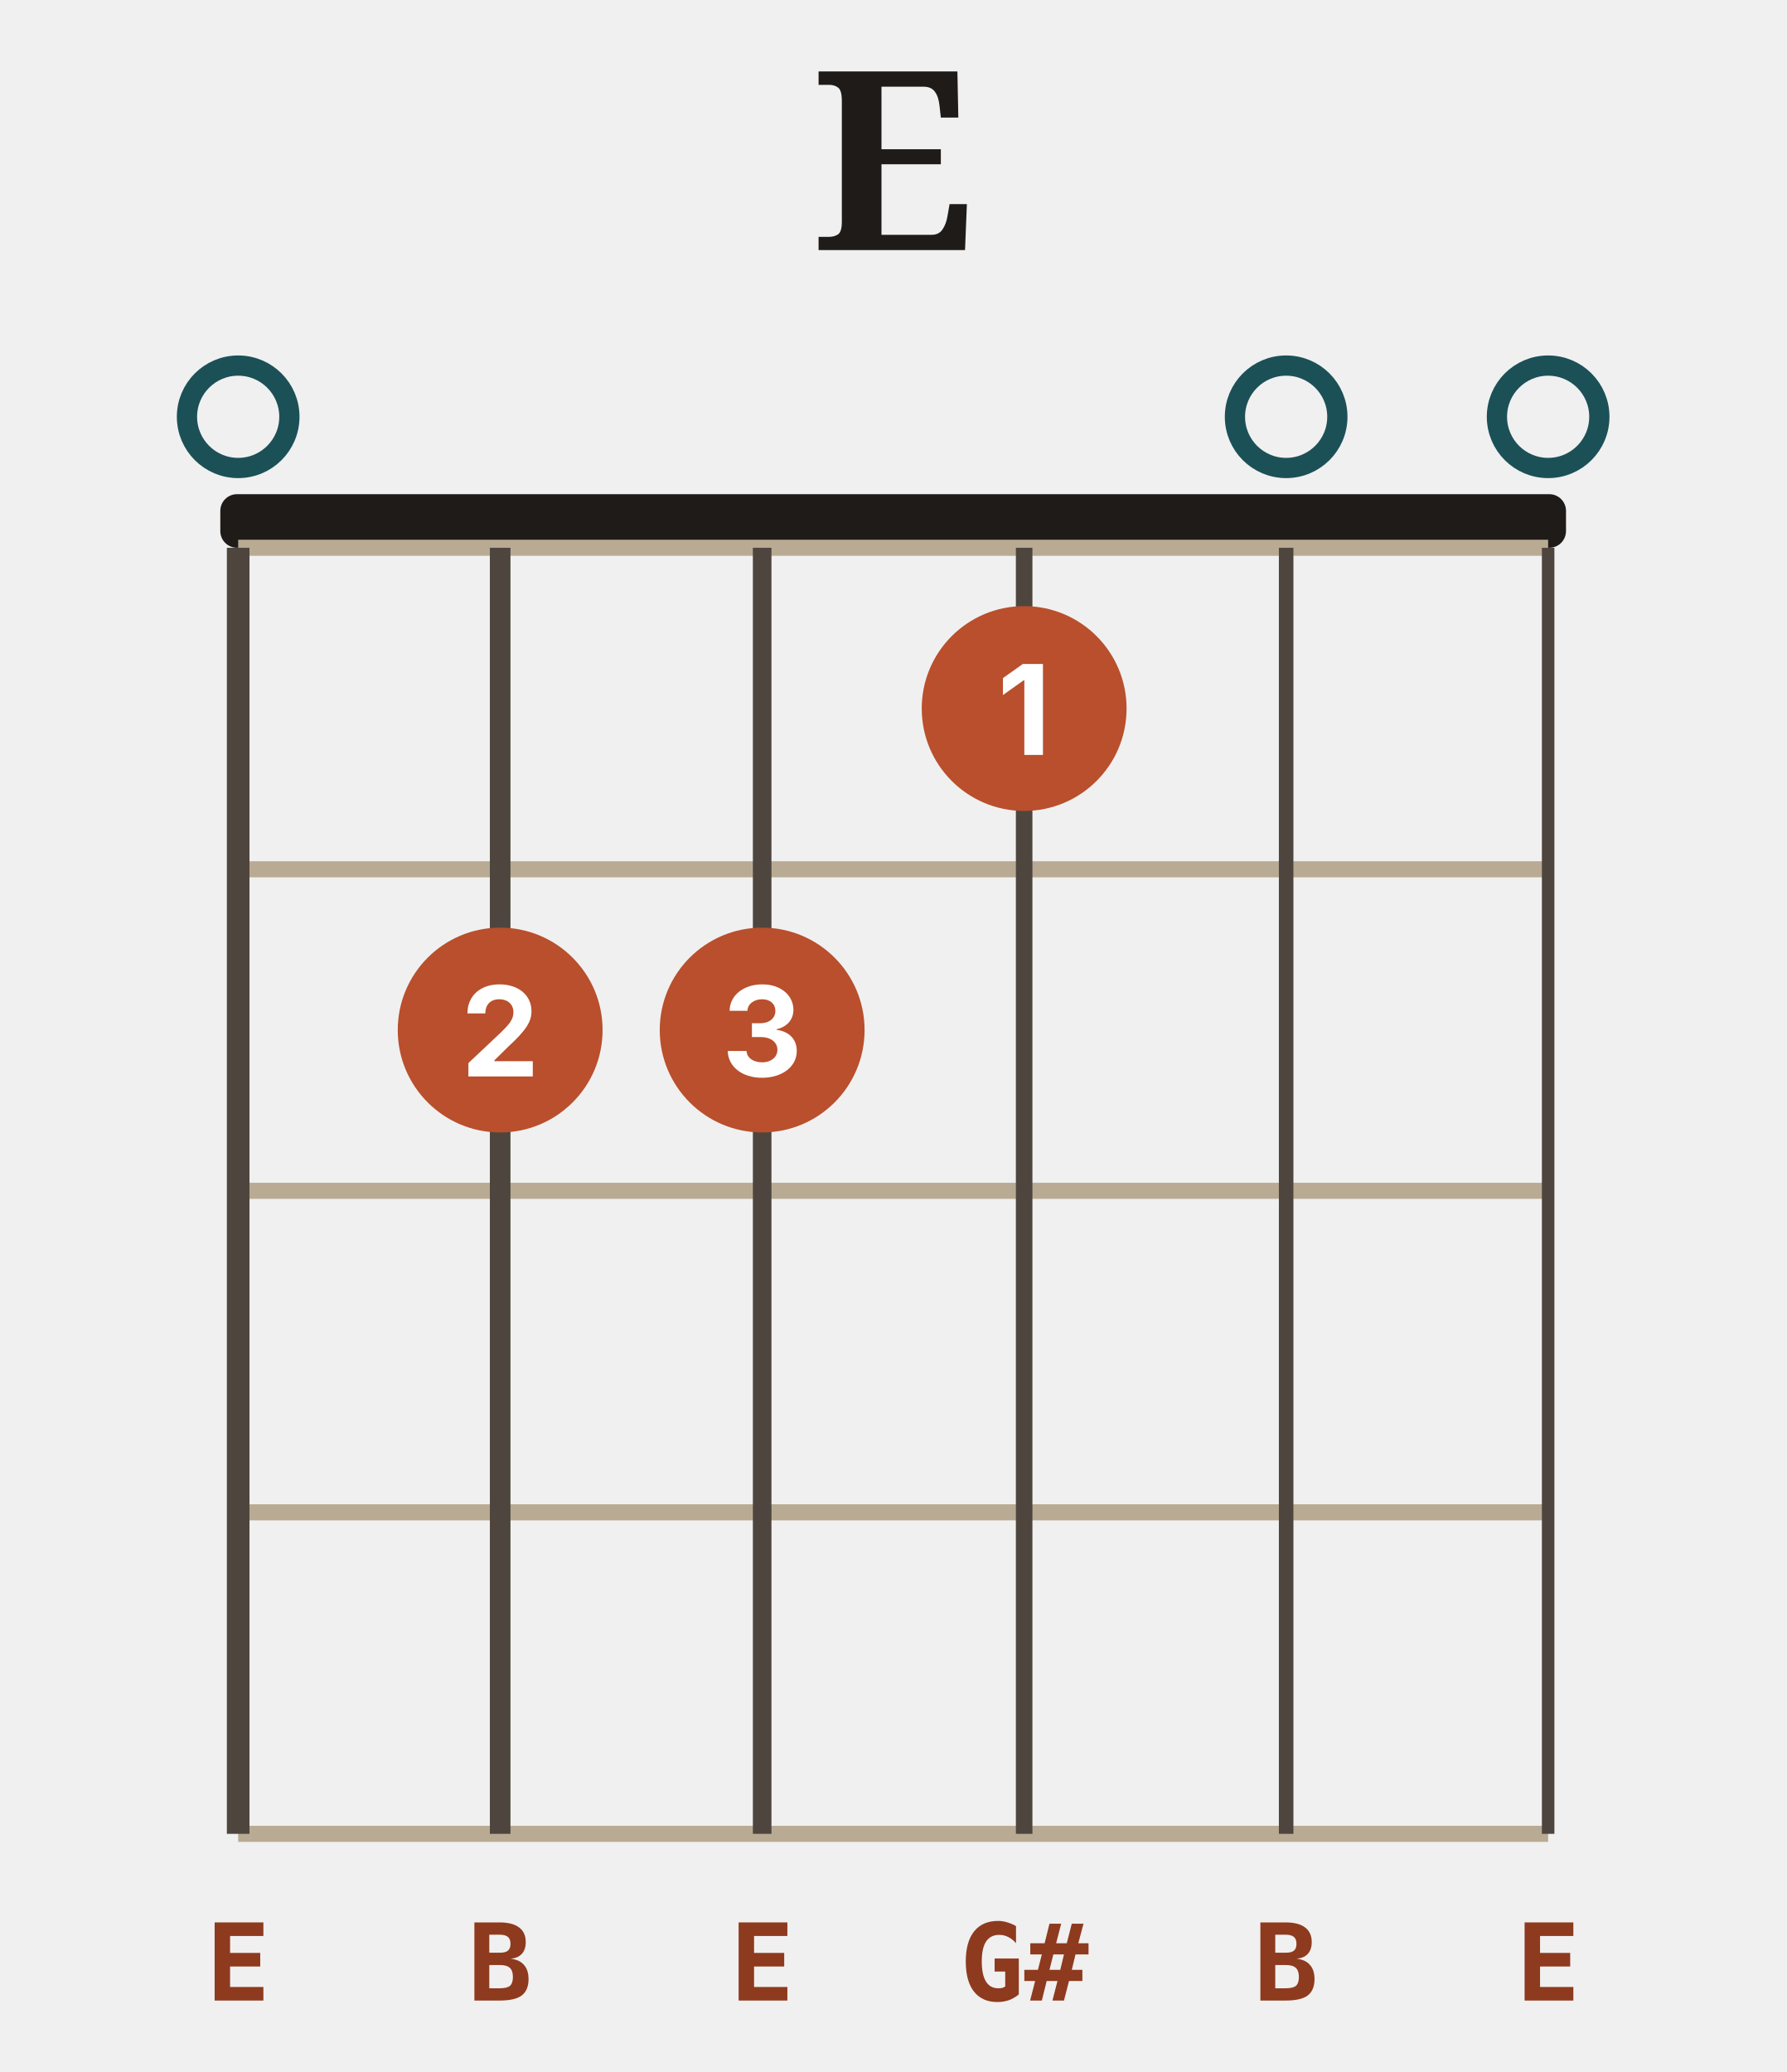
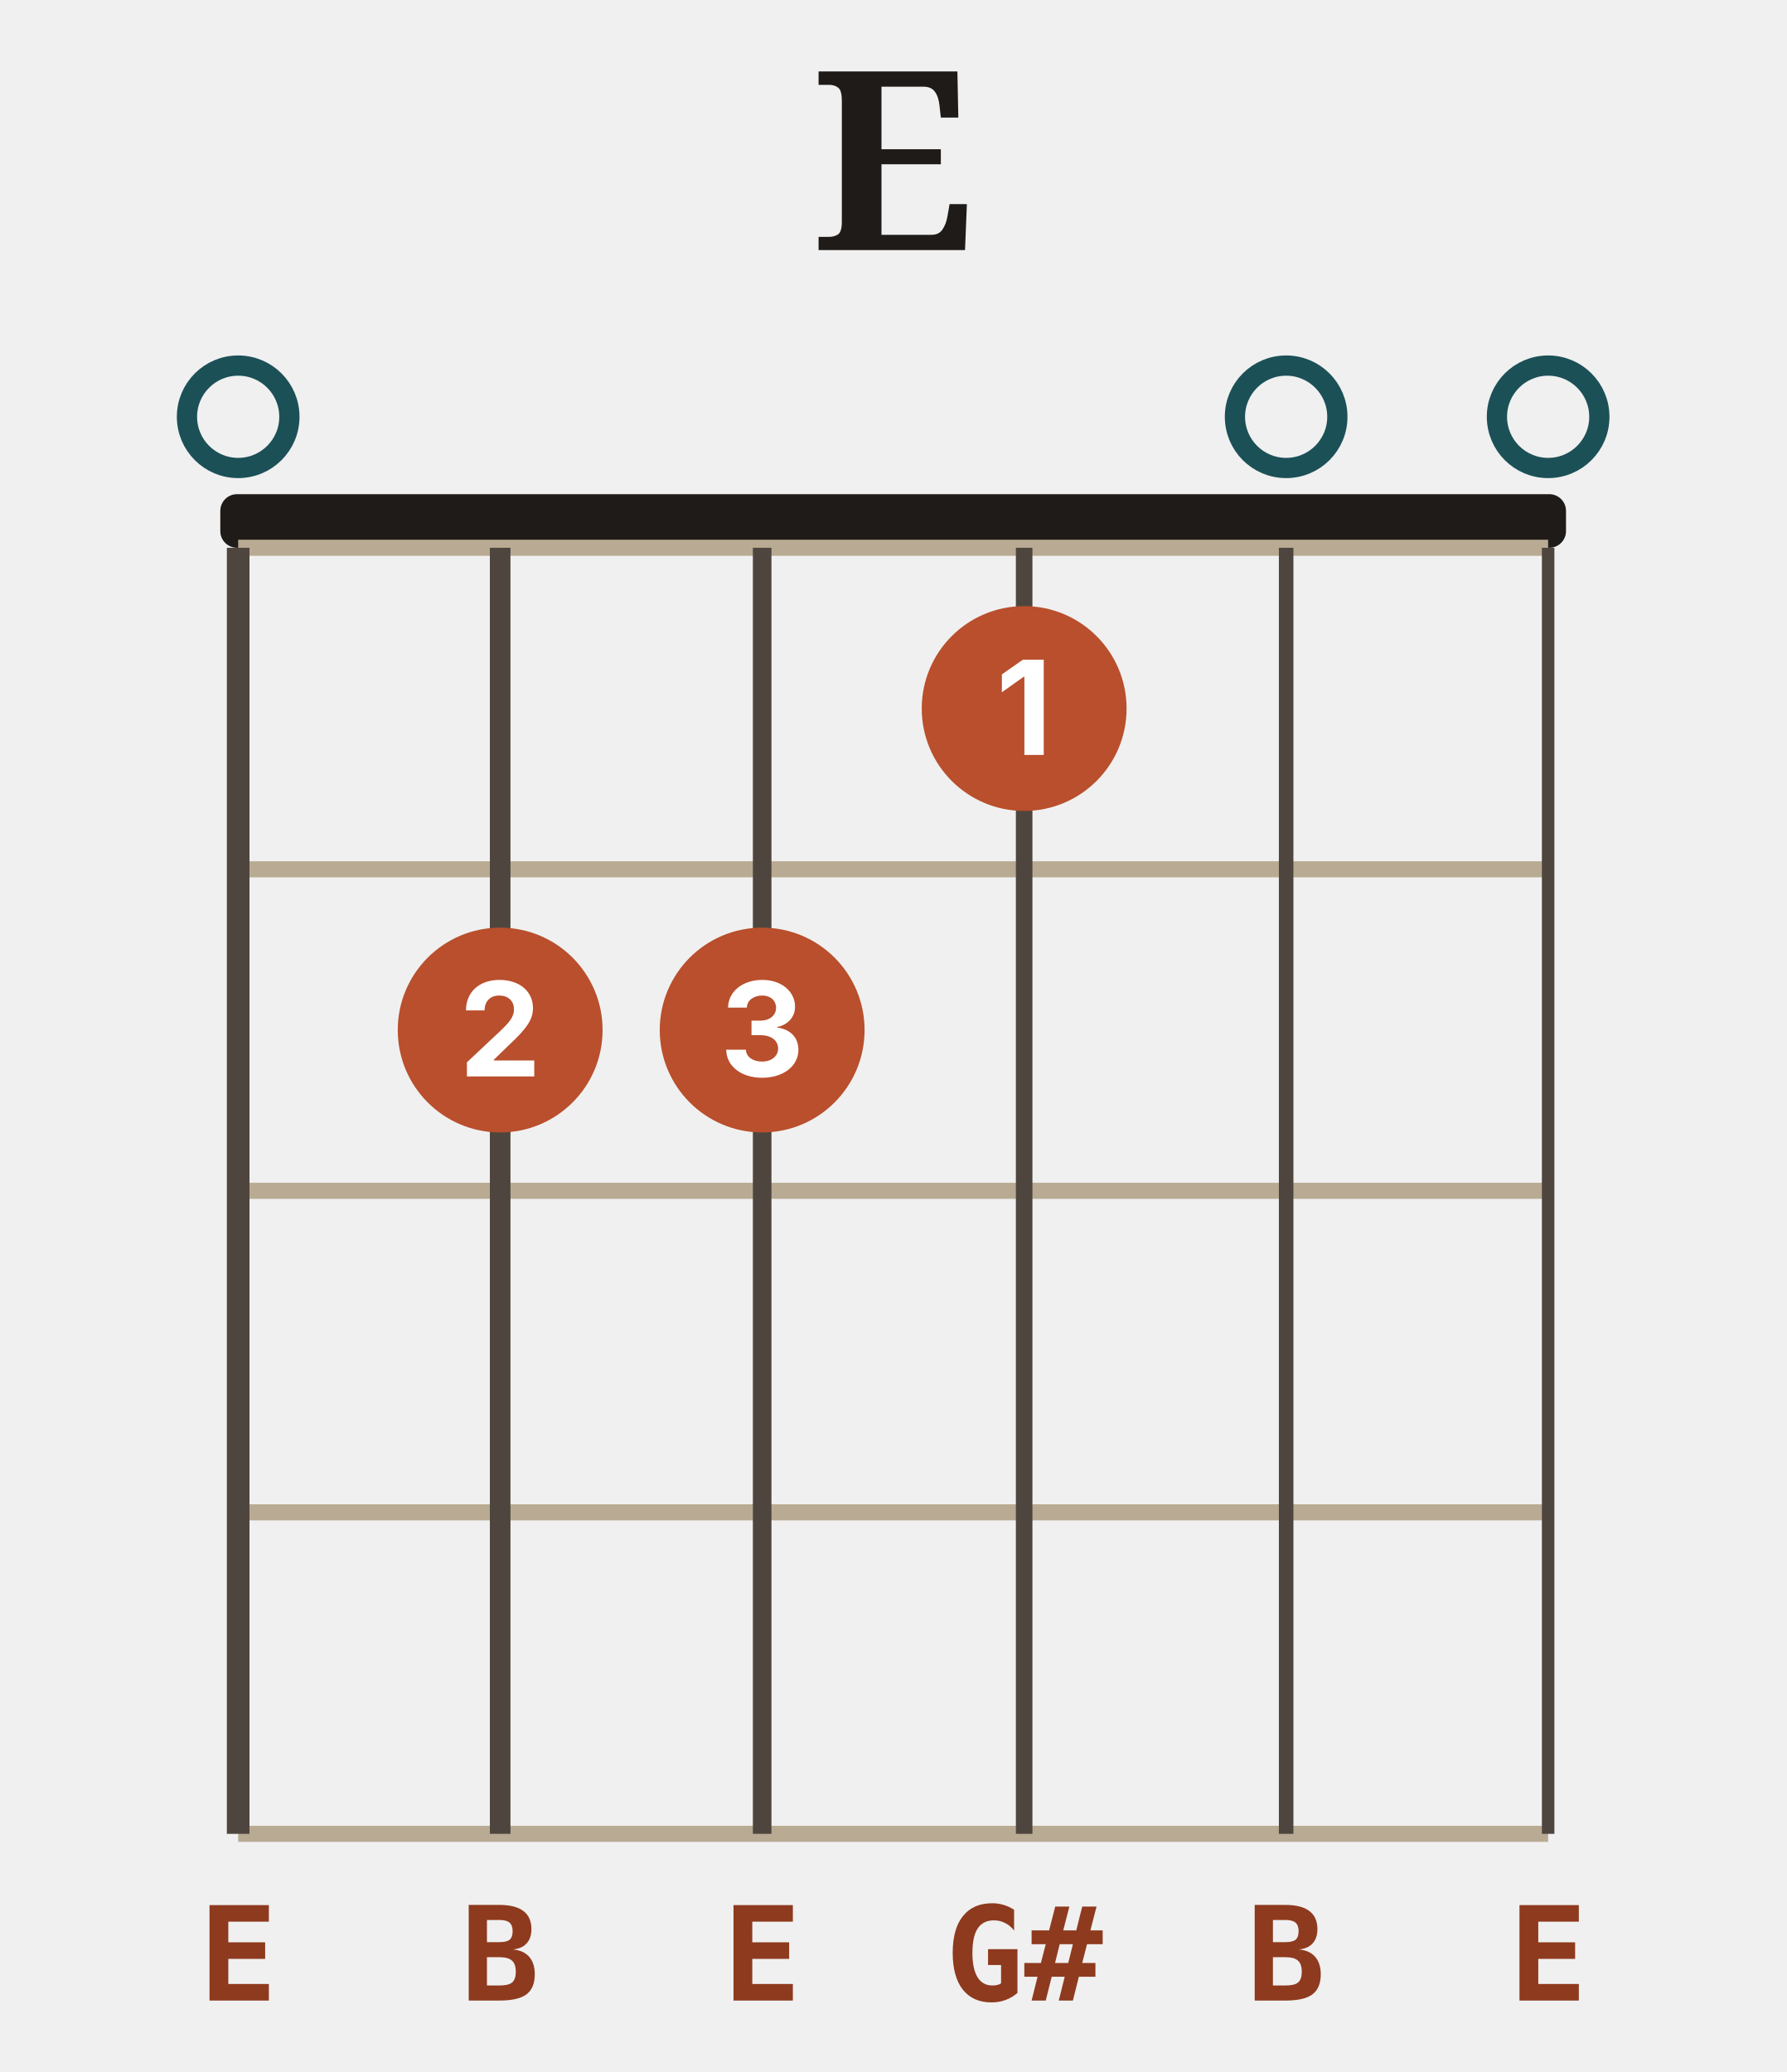
<svg xmlns="http://www.w3.org/2000/svg" width="150" height="174" viewBox="0 0 150 174" font-family="Inter, 'DejaVu Sans', sans-serif">
  <text x="75.0" y="21" text-anchor="middle" font-family="'EB Garamond', Georgia, serif" font-size="21" font-weight="700" fill="#1F1B18">E</text>
  <circle cx="20.0" cy="35.0" r="4.3" fill="none" stroke="#1C5057" stroke-width="1.7" />
  <circle cx="108.0" cy="35.0" r="4.3" fill="none" stroke="#1C5057" stroke-width="1.7" />
  <circle cx="130.0" cy="35.0" r="4.3" fill="none" stroke="#1C5057" stroke-width="1.7" />
  <rect x="18.5" y="41.5" width="113.0" height="4.5" rx="1.4" fill="#1F1B18" />
  <line x1="20.0" y1="46.0" x2="130.0" y2="46.0" stroke="#B9AB93" stroke-width="1.35" />
  <line x1="20.0" y1="73.0" x2="130.0" y2="73.0" stroke="#B9AB93" stroke-width="1.35" />
  <line x1="20.0" y1="100.0" x2="130.0" y2="100.0" stroke="#B9AB93" stroke-width="1.35" />
  <line x1="20.0" y1="127.0" x2="130.0" y2="127.0" stroke="#B9AB93" stroke-width="1.35" />
  <line x1="20.0" y1="154.0" x2="130.0" y2="154.0" stroke="#B9AB93" stroke-width="1.35" />
  <line x1="20.0" y1="46.0" x2="20.0" y2="154.0" stroke="#4E463E" stroke-width="1.90" />
  <line x1="42.0" y1="46.0" x2="42.0" y2="154.0" stroke="#4E463E" stroke-width="1.73" />
  <line x1="64.0" y1="46.0" x2="64.0" y2="154.0" stroke="#4E463E" stroke-width="1.56" />
  <line x1="86.0" y1="46.0" x2="86.0" y2="154.0" stroke="#4E463E" stroke-width="1.39" />
  <line x1="108.0" y1="46.0" x2="108.0" y2="154.0" stroke="#4E463E" stroke-width="1.22" />
  <line x1="130.0" y1="46.0" x2="130.0" y2="154.0" stroke="#4E463E" stroke-width="1.05" />
  <circle cx="42.0" cy="86.5" r="8.6" fill="#B94F2C" />
-   <text x="42.0" y="90.4" text-anchor="middle" font-size="10.5" font-weight="700" fill="#fff">2</text>
+   <text x="42.0" y="90.4" text-anchor="middle" font-size="11" font-weight="700" fill="#fff">2</text>
  <circle cx="64.0" cy="86.5" r="8.6" fill="#B94F2C" />
-   <text x="64.0" y="90.4" text-anchor="middle" font-size="10.5" font-weight="700" fill="#fff">3</text>
+   <text x="64.0" y="90.4" text-anchor="middle" font-size="11" font-weight="700" fill="#fff">3</text>
  <circle cx="86.0" cy="59.5" r="8.6" fill="#B94F2C" />
-   <text x="86.0" y="63.4" text-anchor="middle" font-size="10.5" font-weight="700" fill="#fff">1</text>
-   <text x="20.0" y="168.0" text-anchor="middle" font-family="'JetBrains Mono', monospace" font-size="9" font-weight="700" fill="#8E3A1E">E</text>
-   <text x="42.0" y="168.0" text-anchor="middle" font-family="'JetBrains Mono', monospace" font-size="9" font-weight="700" fill="#8E3A1E">B</text>
-   <text x="64.0" y="168.0" text-anchor="middle" font-family="'JetBrains Mono', monospace" font-size="9" font-weight="700" fill="#8E3A1E">E</text>
-   <text x="86.0" y="168.0" text-anchor="middle" font-family="'JetBrains Mono', monospace" font-size="9" font-weight="700" fill="#8E3A1E">G#</text>
-   <text x="108.0" y="168.0" text-anchor="middle" font-family="'JetBrains Mono', monospace" font-size="9" font-weight="700" fill="#8E3A1E">B</text>
-   <text x="130.0" y="168.0" text-anchor="middle" font-family="'JetBrains Mono', monospace" font-size="9" font-weight="700" fill="#8E3A1E">E</text>
+   <text x="86.0" y="63.4" text-anchor="middle" font-size="11" font-weight="700" fill="#fff">1</text>
+   <text x="20.0" y="168.0" text-anchor="middle" font-family="'JetBrains Mono', monospace" font-size="11" font-weight="700" fill="#8E3A1E">E</text>
+   <text x="42.0" y="168.0" text-anchor="middle" font-family="'JetBrains Mono', monospace" font-size="11" font-weight="700" fill="#8E3A1E">B</text>
+   <text x="64.0" y="168.0" text-anchor="middle" font-family="'JetBrains Mono', monospace" font-size="11" font-weight="700" fill="#8E3A1E">E</text>
+   <text x="86.0" y="168.0" text-anchor="middle" font-family="'JetBrains Mono', monospace" font-size="11" font-weight="700" fill="#8E3A1E">G#</text>
+   <text x="108.0" y="168.0" text-anchor="middle" font-family="'JetBrains Mono', monospace" font-size="11" font-weight="700" fill="#8E3A1E">B</text>
+   <text x="130.0" y="168.0" text-anchor="middle" font-family="'JetBrains Mono', monospace" font-size="11" font-weight="700" fill="#8E3A1E">E</text>
</svg>
